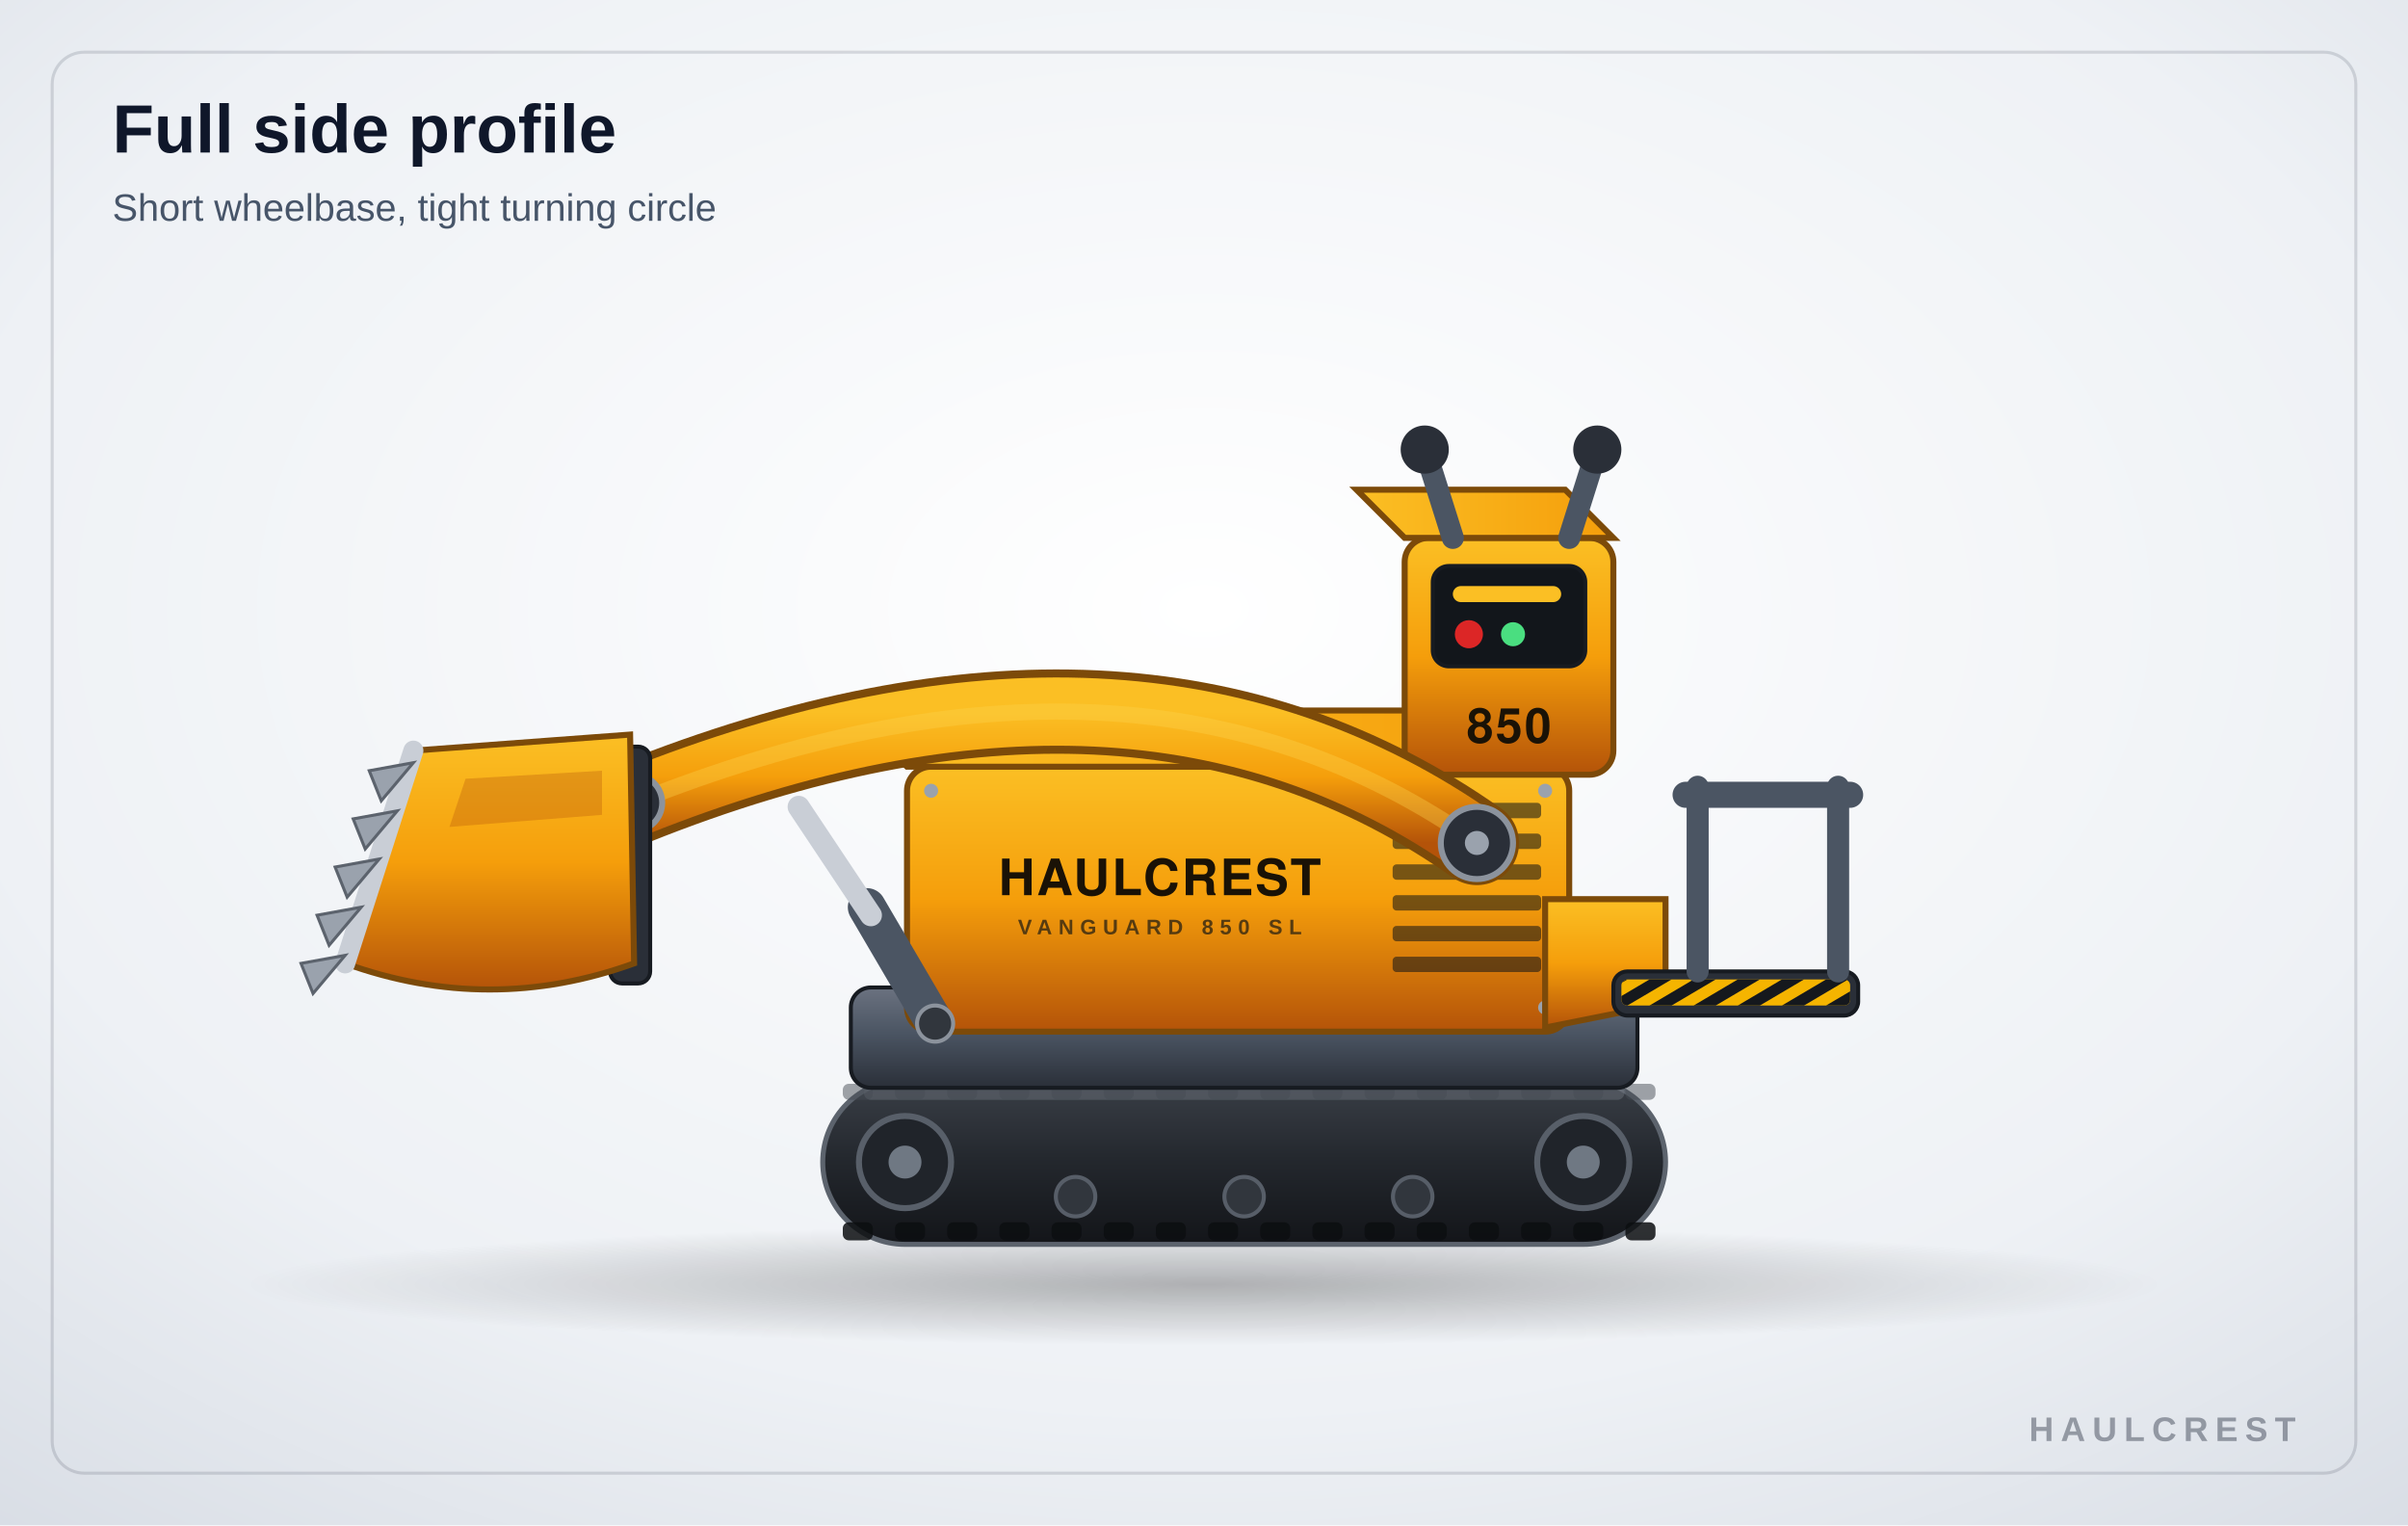
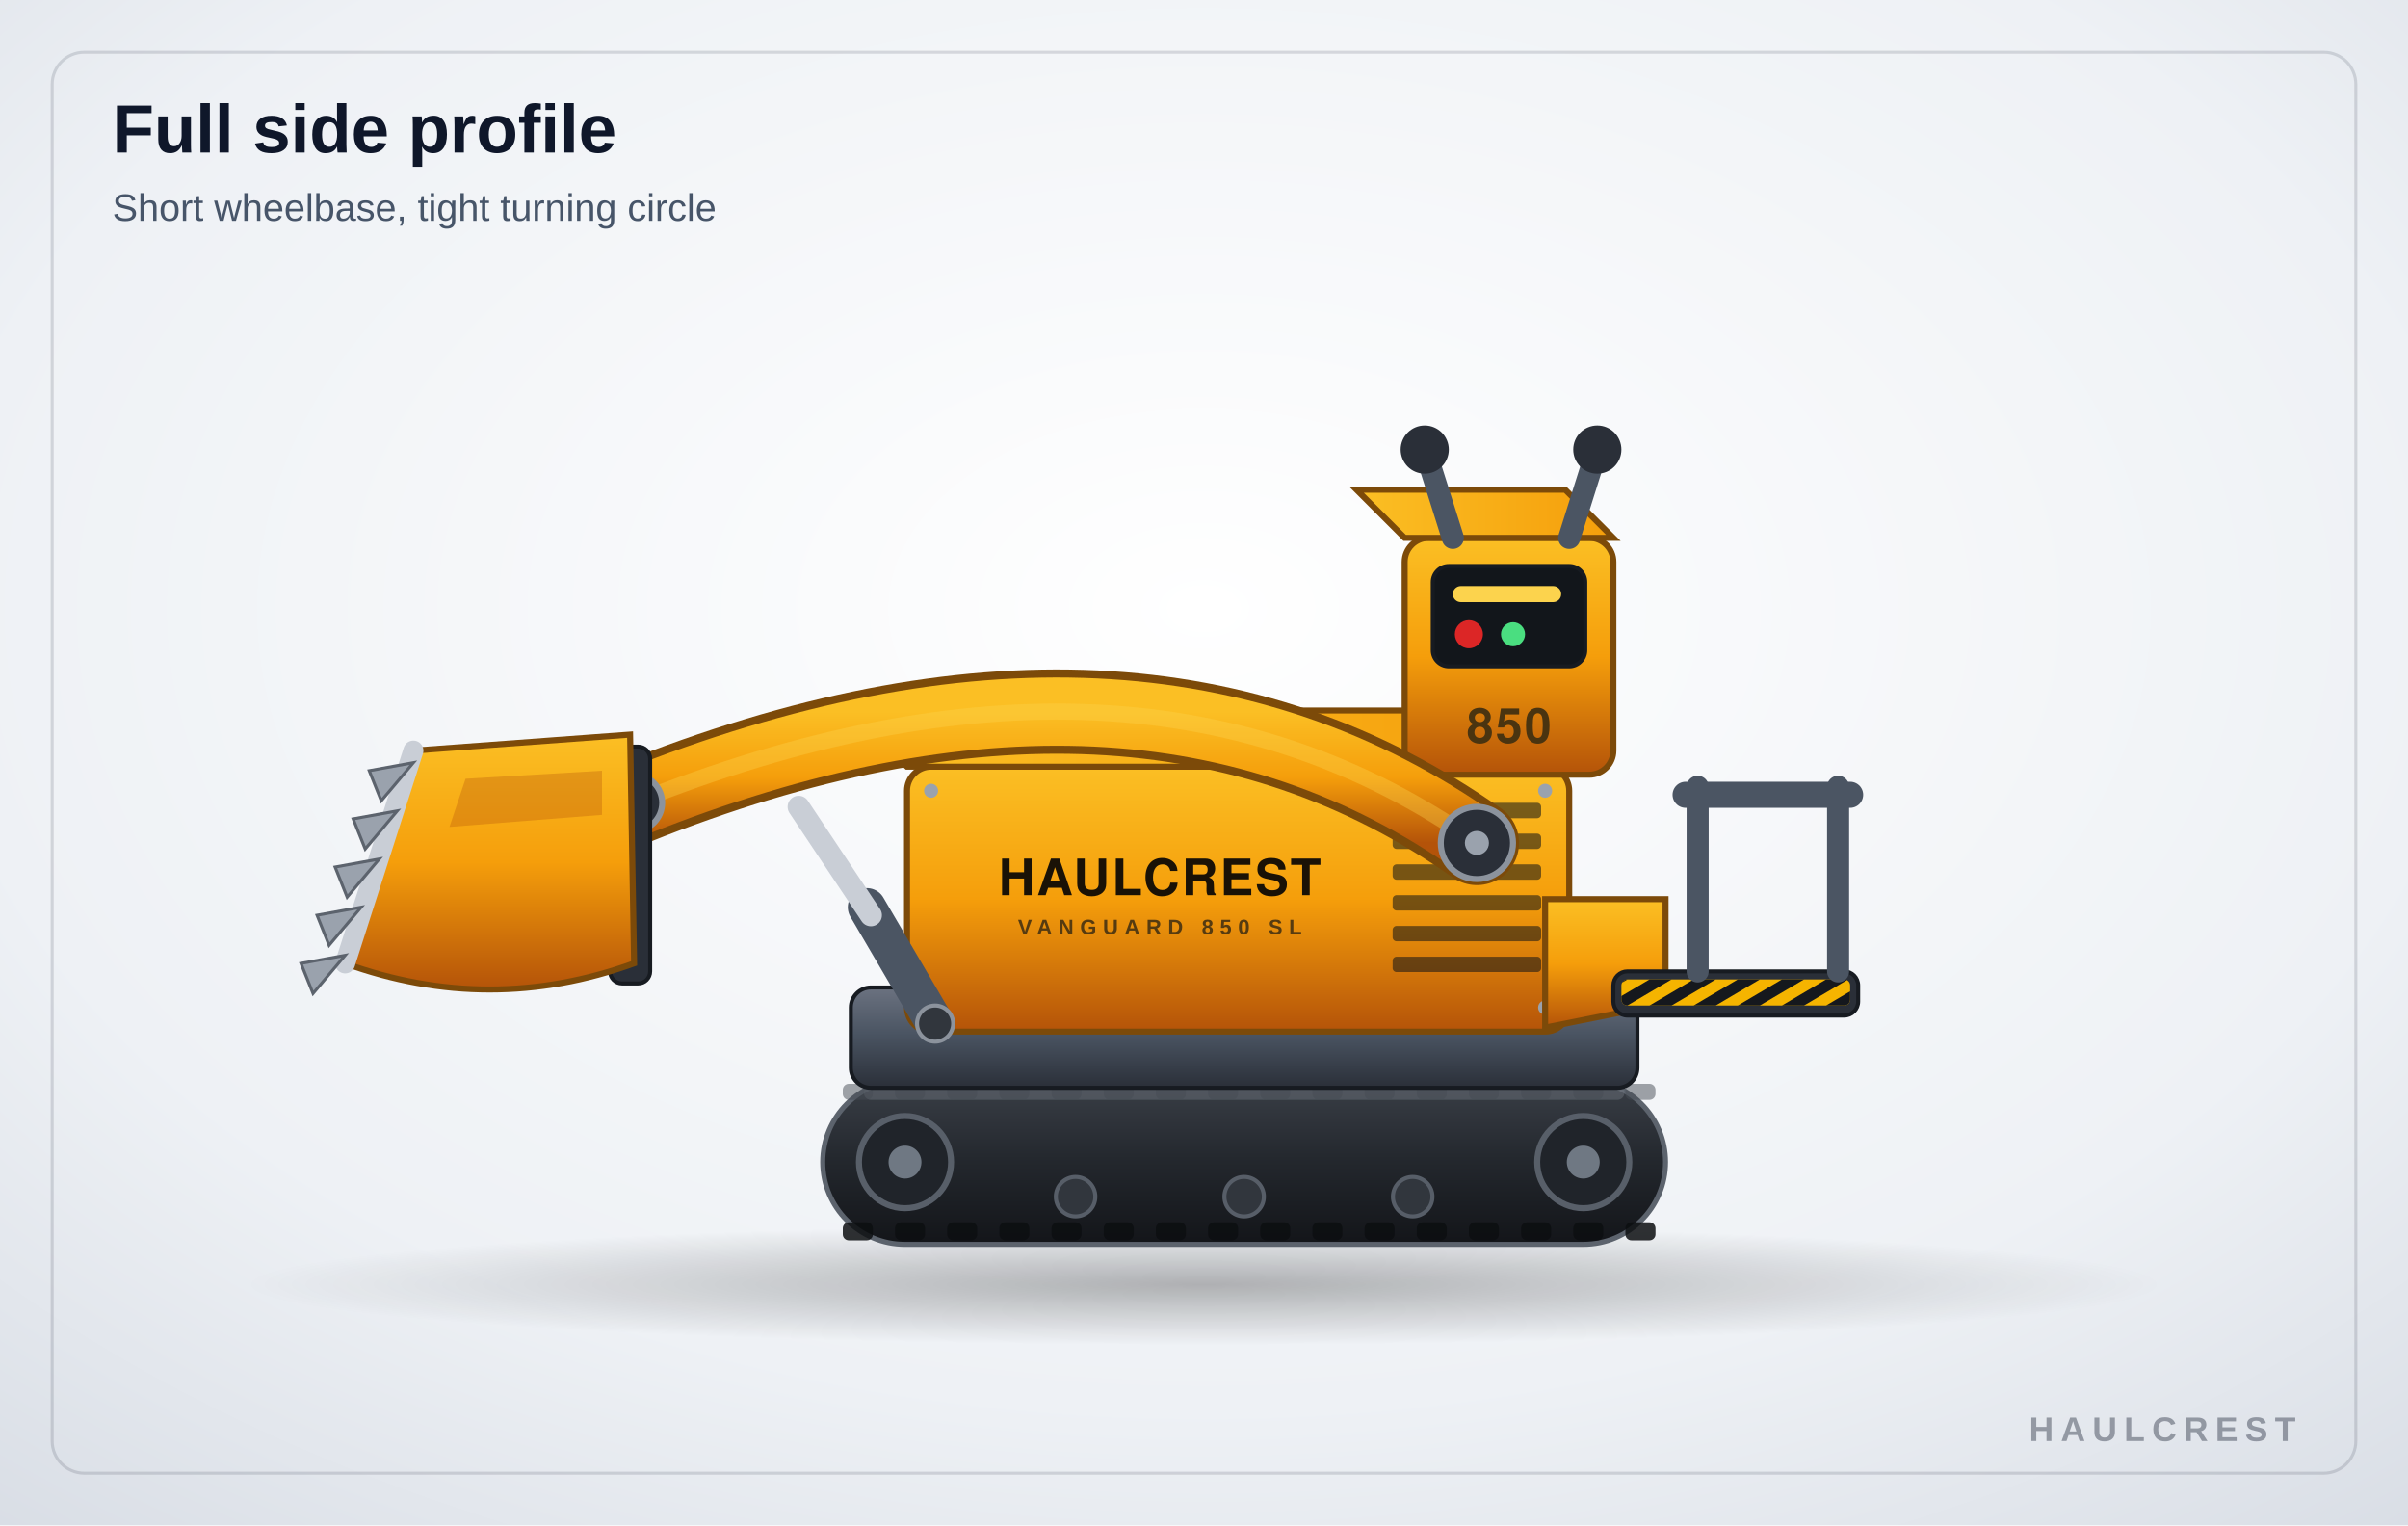
<svg xmlns="http://www.w3.org/2000/svg" viewBox="0 0 1200 760" width="1200" height="760" role="img">
  <defs>
    <linearGradient id="steel" x1="0" y1="0" x2="0" y2="1">
      <stop offset="0" stop-color="#6b7280" />
      <stop offset=".45" stop-color="#4b5563" />
      <stop offset="1" stop-color="#2a2f38" />
    </linearGradient>
    <linearGradient id="steelLite" x1="0" y1="0" x2="0" y2="1">
      <stop offset="0" stop-color="#aeb6c2" />
      <stop offset="1" stop-color="#6b7280" />
    </linearGradient>
    <linearGradient id="dark" x1="0" y1="0" x2="0" y2="1">
      <stop offset="0" stop-color="#31363f" />
      <stop offset="1" stop-color="#15181d" />
    </linearGradient>
    <linearGradient id="rubber" x1="0" y1="0" x2="0" y2="1">
      <stop offset="0" stop-color="#3a3f47" />
      <stop offset=".5" stop-color="#23272d" />
      <stop offset="1" stop-color="#131519" />
    </linearGradient>
    <radialGradient id="studioD" cx=".5" cy=".42" r=".78">
      <stop offset="0" stop-color="#232a33" />
      <stop offset=".6" stop-color="#141920" />
      <stop offset="1" stop-color="#0b0e13" />
    </radialGradient>
    <radialGradient id="studioL" cx=".5" cy=".4" r=".8">
      <stop offset="0" stop-color="#ffffff" />
      <stop offset=".65" stop-color="#eef1f5" />
      <stop offset="1" stop-color="#d7dce4" />
    </radialGradient>
    <linearGradient id="skyG" x1="0" y1="0" x2="0" y2="1">
      <stop offset="0" stop-color="#9fc0d8" />
      <stop offset=".55" stop-color="#cfe0ea" />
      <stop offset="1" stop-color="#e8eef2" />
    </linearGradient>
    <radialGradient id="shadow" cx=".5" cy=".5" r=".5">
      <stop offset="0" stop-color="#000" stop-opacity=".55" />
      <stop offset="1" stop-color="#000" stop-opacity="0" />
    </radialGradient>
    <linearGradient id="glassG" x1="0" y1="0" x2="1" y2="1">
      <stop offset="0" stop-color="#dfeaf2" stop-opacity=".9" />
      <stop offset="1" stop-color="#8fa6b8" stop-opacity=".75" />
    </linearGradient>
-     <linearGradient id="hc" x1="0" y1="0" x2="0" y2="1">
+     <linearGradient id="paint" x1="0" y1="0" x2="0" y2="1">
      <stop offset="0" stop-color="#fbbf24" />
      <stop offset=".5" stop-color="#f59e0b" />
      <stop offset="1" stop-color="#b45309" />
    </linearGradient>
-     <linearGradient id="hcTop" x1="0" y1="0" x2="1" y2="0">
+     <linearGradient id="paintTop" x1="0" y1="0" x2="1" y2="0">
      <stop offset="0" stop-color="#fbbf24" />
      <stop offset="1" stop-color="#f59e0b" />
    </linearGradient>
  </defs>
  <rect width="1200" height="760" fill="url(#studioL)" />
  <ellipse cx="600.0" cy="640" rx="480.0" ry="30" fill="url(#shadow)" opacity=".5" />
  <g opacity=".5">
    <rect x="452" y="382" width="330" height="132" rx="12" fill="#7c4a09" />
    <path d="M452 382 L782 382 L752 354 L422 354 Z" fill="#7c4a09" />
  </g>
  <rect x="410" y="538" width="420" height="82" rx="41.0" fill="url(#rubber)" stroke="#5c636d" stroke-width="2.5" />
  <rect x="430.5" y="541" width="379.0" height="7" rx="3.5" fill="#6e767f" opacity=".45" />
  <rect x="420" y="609" width="15" height="9" rx="3" fill="#0c0e11" opacity=".85" />
  <rect x="420" y="540" width="15" height="8" rx="3" fill="#454b54" opacity=".5" />
  <rect x="446" y="609" width="15" height="9" rx="3" fill="#0c0e11" opacity=".85" />
  <rect x="446" y="540" width="15" height="8" rx="3" fill="#454b54" opacity=".5" />
  <rect x="472" y="609" width="15" height="9" rx="3" fill="#0c0e11" opacity=".85" />
  <rect x="472" y="540" width="15" height="8" rx="3" fill="#454b54" opacity=".5" />
  <rect x="498" y="609" width="15" height="9" rx="3" fill="#0c0e11" opacity=".85" />
  <rect x="498" y="540" width="15" height="8" rx="3" fill="#454b54" opacity=".5" />
  <rect x="524" y="609" width="15" height="9" rx="3" fill="#0c0e11" opacity=".85" />
  <rect x="524" y="540" width="15" height="8" rx="3" fill="#454b54" opacity=".5" />
  <rect x="550" y="609" width="15" height="9" rx="3" fill="#0c0e11" opacity=".85" />
  <rect x="550" y="540" width="15" height="8" rx="3" fill="#454b54" opacity=".5" />
  <rect x="576" y="609" width="15" height="9" rx="3" fill="#0c0e11" opacity=".85" />
  <rect x="576" y="540" width="15" height="8" rx="3" fill="#454b54" opacity=".5" />
  <rect x="602" y="609" width="15" height="9" rx="3" fill="#0c0e11" opacity=".85" />
  <rect x="602" y="540" width="15" height="8" rx="3" fill="#454b54" opacity=".5" />
  <rect x="628" y="609" width="15" height="9" rx="3" fill="#0c0e11" opacity=".85" />
  <rect x="628" y="540" width="15" height="8" rx="3" fill="#454b54" opacity=".5" />
  <rect x="654" y="609" width="15" height="9" rx="3" fill="#0c0e11" opacity=".85" />
  <rect x="654" y="540" width="15" height="8" rx="3" fill="#454b54" opacity=".5" />
  <rect x="680" y="609" width="15" height="9" rx="3" fill="#0c0e11" opacity=".85" />
  <rect x="680" y="540" width="15" height="8" rx="3" fill="#454b54" opacity=".5" />
  <rect x="706" y="609" width="15" height="9" rx="3" fill="#0c0e11" opacity=".85" />
  <rect x="706" y="540" width="15" height="8" rx="3" fill="#454b54" opacity=".5" />
  <rect x="732" y="609" width="15" height="9" rx="3" fill="#0c0e11" opacity=".85" />
  <rect x="732" y="540" width="15" height="8" rx="3" fill="#454b54" opacity=".5" />
  <rect x="758" y="609" width="15" height="9" rx="3" fill="#0c0e11" opacity=".85" />
  <rect x="758" y="540" width="15" height="8" rx="3" fill="#454b54" opacity=".5" />
  <rect x="784" y="609" width="15" height="9" rx="3" fill="#0c0e11" opacity=".85" />
  <rect x="784" y="540" width="15" height="8" rx="3" fill="#454b54" opacity=".5" />
  <rect x="810" y="609" width="15" height="9" rx="3" fill="#0c0e11" opacity=".85" />
  <rect x="810" y="540" width="15" height="8" rx="3" fill="#454b54" opacity=".5" />
  <circle cx="451.0" cy="579.0" r="22.96" fill="#20242a" stroke="#585f69" stroke-width="3" />
  <circle cx="789.0" cy="579.0" r="22.96" fill="#20242a" stroke="#585f69" stroke-width="3" />
  <circle cx="451.0" cy="579.0" r="8.2" fill="#6f7883" />
  <circle cx="789.0" cy="579.0" r="8.2" fill="#6f7883" />
  <circle cx="536.0" cy="596.22" r="9.84" fill="#31363d" stroke="#575e68" stroke-width="2" />
  <circle cx="620.0" cy="596.22" r="9.84" fill="#31363d" stroke="#575e68" stroke-width="2" />
  <circle cx="704.0" cy="596.22" r="9.84" fill="#31363d" stroke="#575e68" stroke-width="2" />
  <rect x="424" y="492" width="392" height="50" rx="10" fill="url(#steel)" stroke="#171b21" stroke-width="2" />
-   <rect x="452" y="382" width="330" height="132" rx="12" fill="url(#hc)" stroke="#7c4a09" stroke-width="3" />
-   <path d="M452 382 L782 382 L752 354 L422 354 Z" fill="url(#hcTop)" stroke="#7c4a09" stroke-width="3" />
+   <rect x="452" y="382" width="330" height="132" rx="12" fill="url(#paint)" stroke="#7c4a09" stroke-width="3" />
+   <path d="M452 382 L782 382 L752 354 L422 354 Z" fill="url(#paintTop)" stroke="#7c4a09" stroke-width="3" />
  <rect x="694" y="400.0" width="74" height="7.667" rx="2" fill="#0f1216" opacity=".55" />
  <rect x="694" y="415.333" width="74" height="7.667" rx="2" fill="#0f1216" opacity=".55" />
  <rect x="694" y="430.667" width="74" height="7.667" rx="2" fill="#0f1216" opacity=".55" />
  <rect x="694" y="446.0" width="74" height="7.667" rx="2" fill="#0f1216" opacity=".55" />
  <rect x="694" y="461.333" width="74" height="7.667" rx="2" fill="#0f1216" opacity=".55" />
  <rect x="694" y="476.667" width="74" height="7.667" rx="2" fill="#0f1216" opacity=".55" />
  <circle cx="464" cy="394" r="3.5" fill="#9aa2ad" />
  <circle cx="770" cy="394" r="3.5" fill="#9aa2ad" />
  <circle cx="464" cy="502" r="3.5" fill="#9aa2ad" />
  <circle cx="770" cy="502" r="3.5" fill="#9aa2ad" />
-   <rect x="700" y="268" width="104" height="118" rx="12" fill="url(#hc)" stroke="#7c4a09" stroke-width="3" />
-   <path d="M700 268 L804 268 L780 244 L676 244 Z" fill="url(#hcTop)" stroke="#7c4a09" stroke-width="3" />
+   <rect x="700" y="268" width="104" height="118" rx="12" fill="url(#paint)" stroke="#7c4a09" stroke-width="3" />
+   <path d="M700 268 L804 268 L780 244 L676 244 Z" fill="url(#paintTop)" stroke="#7c4a09" stroke-width="3" />
  <rect x="714" y="282" width="76" height="50" rx="8" fill="#12161b" stroke="#171b21" stroke-width="2" />
-   <rect x="724" y="292" width="54" height="8" rx="4" fill="#fbbf24" />
+   <rect x="724" y="292" width="54" height="8" rx="4" fill="#fcd34d" />
  <circle cx="732" cy="316" r="7" fill="#dc2626" />
  <circle cx="754" cy="316" r="6" fill="#4ade80" />
  <path d="M724 268 L712 230 M782 268 L794 230" stroke="#4b5563" stroke-width="11" stroke-linecap="round" />
  <circle cx="710" cy="224" r="12" fill="#2a2f38" />
  <circle cx="796" cy="224" r="12" fill="#2a2f38" />
-   <path d="M770 448 L830 448 L830 500 L770 512 Z" fill="url(#hc)" stroke="#7c4a09" stroke-width="3" />
+   <path d="M770 448 L830 448 L830 500 L770 512 Z" fill="url(#paint)" stroke="#7c4a09" stroke-width="3" />
  <rect x="804" y="484" width="122" height="22" rx="7" fill="#2a2f38" stroke="#171b21" stroke-width="2" />
  <clipPath id="hz17843">
    <rect x="808" y="488" width="114" height="13" rx="3" />
  </clipPath>
  <g clip-path="url(#hz17843)">
    <rect x="808" y="488" width="114" height="13" fill="#f5b400" />
    <path d="M778 501 l22 -13 h11 l-22 13 z" fill="#15181d" />
    <path d="M800 501 l22 -13 h11 l-22 13 z" fill="#15181d" />
    <path d="M822 501 l22 -13 h11 l-22 13 z" fill="#15181d" />
    <path d="M844 501 l22 -13 h11 l-22 13 z" fill="#15181d" />
    <path d="M866 501 l22 -13 h11 l-22 13 z" fill="#15181d" />
    <path d="M888 501 l22 -13 h11 l-22 13 z" fill="#15181d" />
    <path d="M910 501 l22 -13 h11 l-22 13 z" fill="#15181d" />
    <path d="M932 501 l22 -13 h11 l-22 13 z" fill="#15181d" />
  </g>
  <path d="M916 484 L916 392 M846 484 L846 392" stroke="#4b5563" stroke-width="11" stroke-linecap="round" />
  <path d="M840 396 L922 396" stroke="#4b5563" stroke-width="13" stroke-linecap="round" />
  <g transform="rotate(0 736 420)">
    <path d="M736 420 Q566 300 316 400" fill="none" stroke="#7c4a09" stroke-width="42" stroke-linecap="round" />
-     <path d="M736 420 Q566 300 316 400" fill="none" stroke="url(#hc)" stroke-width="34" stroke-linecap="round" />
+     <path d="M736 420 Q566 300 316 400" fill="none" stroke="url(#paint)" stroke-width="34" stroke-linecap="round" />
    <path d="M736 420 Q566 300 316 400" fill="none" stroke="#fcd34d" stroke-width="8" stroke-linecap="round" opacity=".35" />
    <circle cx="736" cy="420" r="18" fill="#2a2f38" stroke="#8c939d" stroke-width="3" />
    <circle cx="736" cy="420" r="6" fill="#9aa2ad" />
    <path d="M466 510 L432 452" stroke="#4b5563" stroke-width="19" stroke-linecap="round" />
    <path d="M434 456 L398 402" stroke="#c9ced6" stroke-width="11" stroke-linecap="round" />
    <circle cx="466" cy="510" r="9" fill="#31363d" stroke="#8c939d" stroke-width="2" />
    <circle cx="316" cy="400" r="14" fill="#2a2f38" stroke="#8c939d" stroke-width="3" />
    <rect x="304" y="372" width="20" height="118" rx="6" fill="#2a2f38" stroke="#171b21" stroke-width="2" />
-     <path d="M314 366 L206 374 L172 480 Q244 506 316 480 Z" fill="url(#hc)" stroke="#7c4a09" stroke-width="3" />
+     <path d="M314 366 L206 374 L172 480 Q244 506 316 480 Z" fill="url(#paint)" stroke="#7c4a09" stroke-width="3" />
    <path d="M232 388 L300 384 L300 406 L224 412 Z" fill="#b45309" opacity=".32" />
    <path d="M206 374 L172 480" stroke="#c9ced6" stroke-width="10" stroke-linecap="round" />
    <path d="M206 380 l-22 4 l6 15 z" fill="#9aa2ad" stroke="#5c636d" stroke-width="1.5" />
    <path d="M198 404 l-22 4 l6 15 z" fill="#9aa2ad" stroke="#5c636d" stroke-width="1.5" />
    <path d="M189 428 l-22 4 l6 15 z" fill="#9aa2ad" stroke="#5c636d" stroke-width="1.5" />
    <path d="M180 452 l-22 4 l6 15 z" fill="#9aa2ad" stroke="#5c636d" stroke-width="1.5" />
    <path d="M172 476 l-22 4 l6 15 z" fill="#9aa2ad" stroke="#5c636d" stroke-width="1.5" />
  </g>
  <text x="578" y="446" text-anchor="middle" font-family="Arial Black,Helvetica,sans-serif" font-weight="800" font-size="25" letter-spacing="1.1" fill="#1a1206">HAULCREST</text>
  <text x="578" y="465.5" text-anchor="middle" font-family="Arial,Helvetica,sans-serif" font-weight="700" font-size="10.5" letter-spacing="3.2" fill="#4a3410" opacity=".92">VANGUARD 850 SL</text>
-   <text x="752" y="370" text-anchor="middle" font-family="Arial Black,Helvetica,sans-serif" font-weight="800" font-size="24" letter-spacing="1.1" fill="#1a1206">850</text>
+   <text x="752" y="370" text-anchor="middle" font-family="Arial Black,Helvetica,sans-serif" font-weight="800" font-size="24" letter-spacing="1.1" fill="#4a3410">850</text>
  <text x="56" y="76" font-family="Arial,Helvetica,sans-serif" font-weight="800" font-size="34" fill="#0f172a">Full side profile</text>
  <text x="56" y="110" font-family="Arial,Helvetica,sans-serif" font-weight="500" font-size="19" fill="#475569">Short wheelbase, tight turning circle</text>
  <rect x="26" y="26" width="1148" height="708" rx="16" fill="none" stroke="#0f172a" stroke-width="1.5" opacity=".14" />
  <text x="1144" y="718" text-anchor="end" font-family="Arial,Helvetica,sans-serif" font-weight="800" font-size="17" letter-spacing="3.5" fill="#0f172a" opacity=".38">HAULCREST</text>
</svg>
